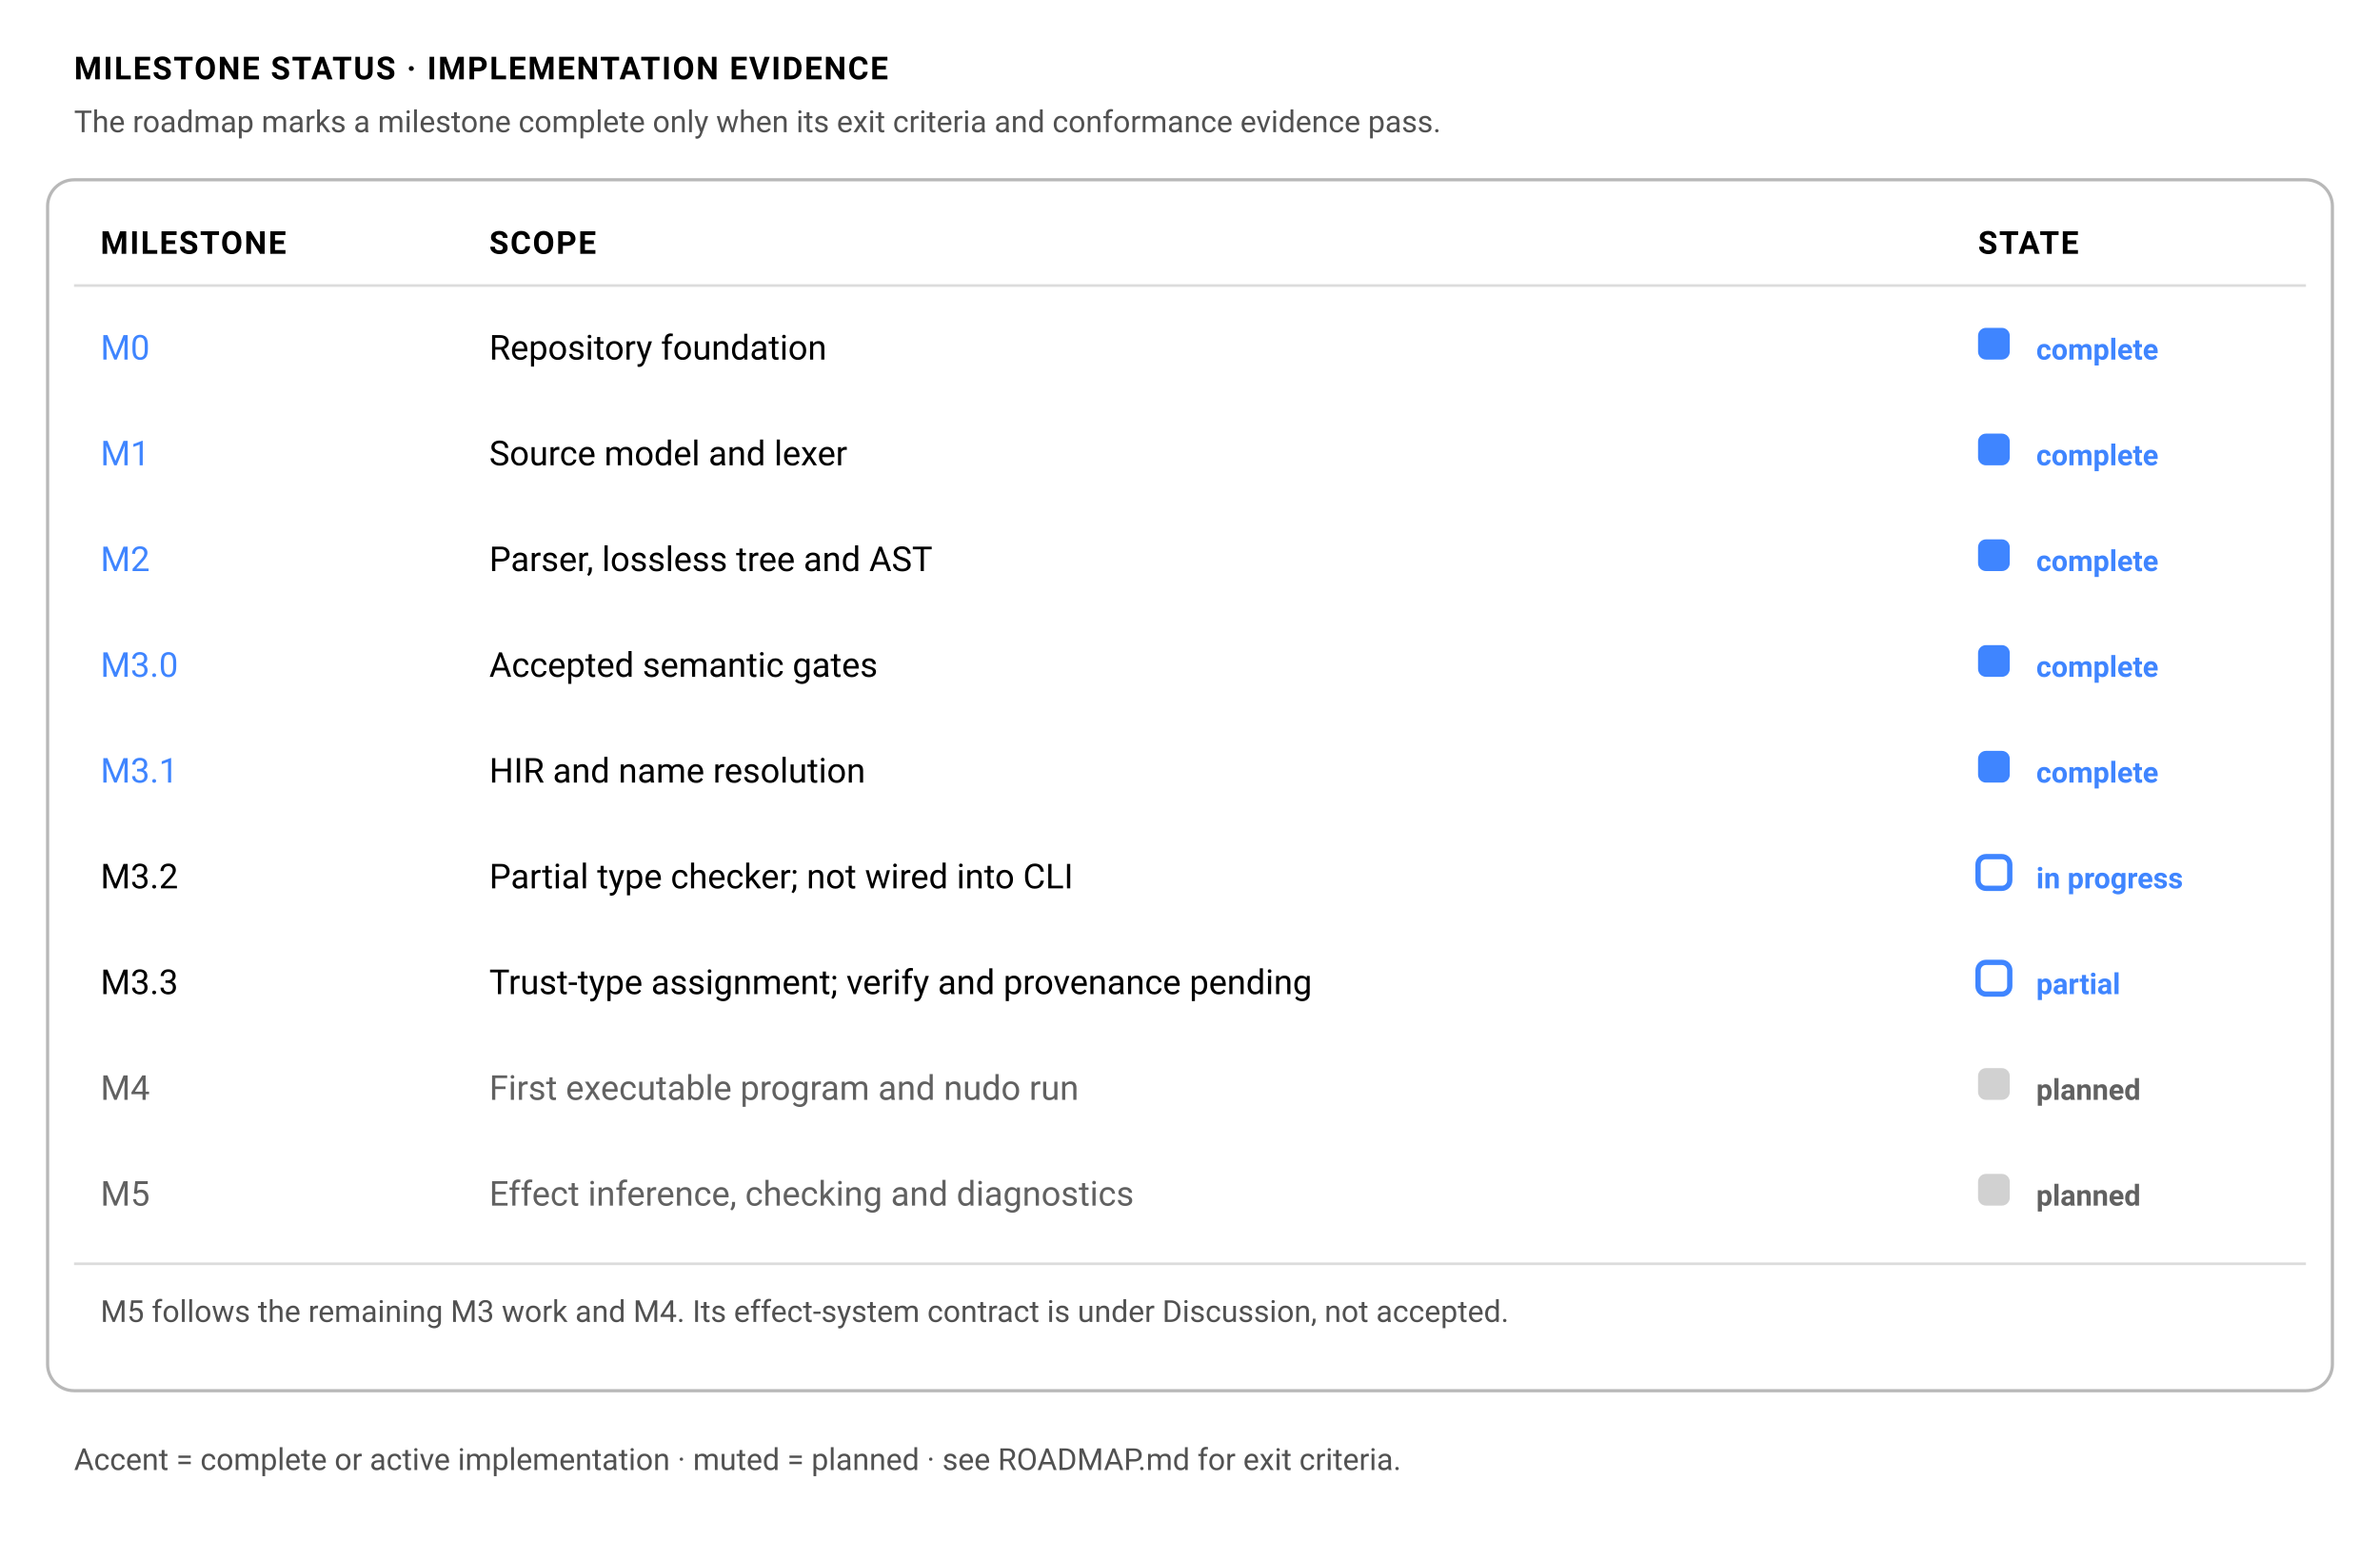
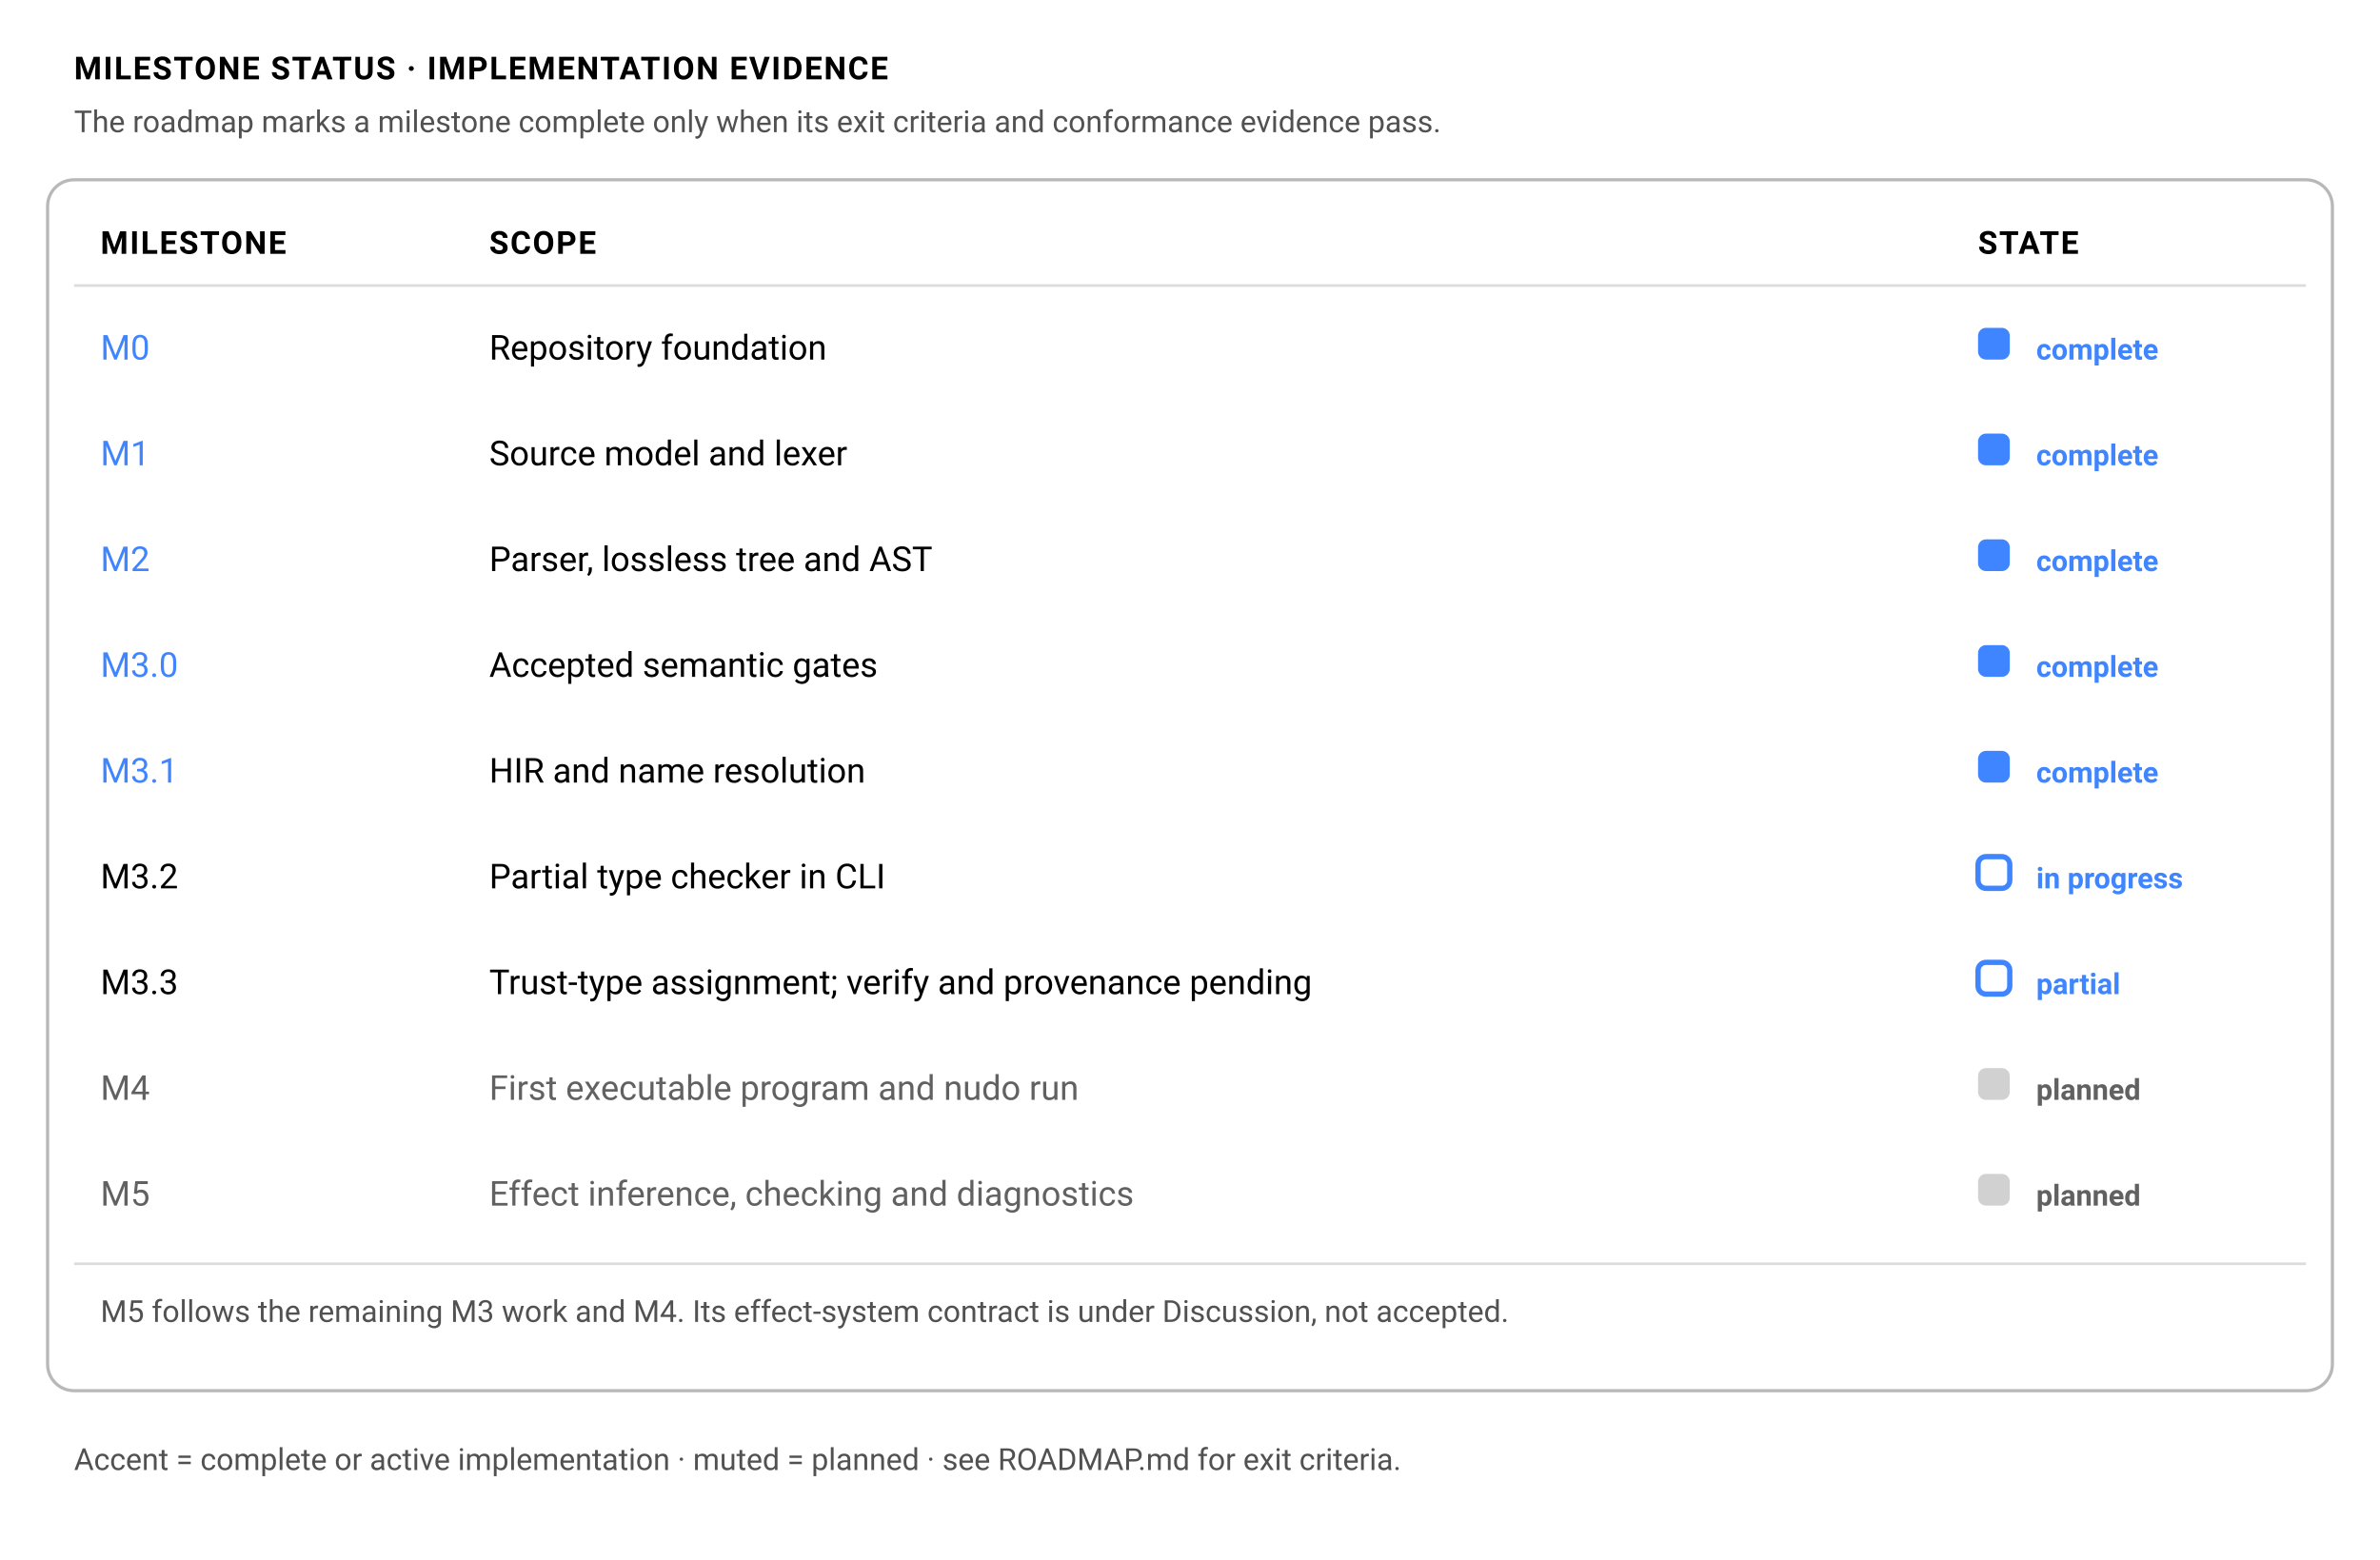
<svg xmlns="http://www.w3.org/2000/svg" viewBox="0 0 900 590" role="img" aria-labelledby="status-title status-desc">
  <style>
  .head { font: 700 12px system-ui, -apple-system, "Segoe UI", Roboto, sans-serif; fill: currentColor; letter-spacing: .05em; }
  .row { font: 13px system-ui, -apple-system, "Segoe UI", Roboto, sans-serif; fill: currentColor; }
  .sub { font: 11.5px system-ui, -apple-system, "Segoe UI", Roboto, sans-serif; fill: currentColor; opacity: .68; }
  .state { font: 600 11px system-ui, -apple-system, "Segoe UI", Roboto, sans-serif; fill: currentColor; }
  .frame { fill: none; stroke: currentColor; stroke-width: 1.2; opacity: .28; rx: 10; }
  .rule { stroke: currentColor; stroke-width: 1; opacity: .14; }
  .done { fill: var(--nudo-accent, #3F85FF); }
  .active { fill: none; stroke: var(--nudo-accent, #3F85FF); stroke-width: 2; }
  .planned { fill: currentColor; opacity: .18; }
  .doneText { fill: var(--nudo-accent, #3F85FF); }
  .muted { opacity: .62; }
</style>
  <text class="head" x="28" y="30">MILESTONE STATUS · IMPLEMENTATION EVIDENCE</text>
  <text class="sub" x="28" y="50">The roadmap marks a milestone complete only when its exit criteria and conformance evidence pass.</text>
  <rect class="frame" x="18" y="68" width="864" height="458" />
  <text class="head" x="38" y="96">MILESTONE</text>
  <text class="head" x="185" y="96">SCOPE</text>
  <text class="head" x="748" y="96">STATE</text>
  <line class="rule" x1="28" y1="108" x2="872" y2="108" />
  <g>
    <text class="row doneText" x="38" y="136">M0</text>
    <text class="row" x="185" y="136">Repository foundation</text>
    <rect class="done" x="748" y="124" width="12" height="12" rx="3" />
    <text class="state doneText" x="770" y="136">complete</text>
    <text class="row doneText" x="38" y="176">M1</text>
    <text class="row" x="185" y="176">Source model and lexer</text>
    <rect class="done" x="748" y="164" width="12" height="12" rx="3" />
    <text class="state doneText" x="770" y="176">complete</text>
    <text class="row doneText" x="38" y="216">M2</text>
    <text class="row" x="185" y="216">Parser, lossless tree and AST</text>
    <rect class="done" x="748" y="204" width="12" height="12" rx="3" />
    <text class="state doneText" x="770" y="216">complete</text>
    <text class="row doneText" x="38" y="256">M3.0</text>
    <text class="row" x="185" y="256">Accepted semantic gates</text>
    <rect class="done" x="748" y="244" width="12" height="12" rx="3" />
    <text class="state doneText" x="770" y="256">complete</text>
    <text class="row doneText" x="38" y="296">M3.1</text>
    <text class="row" x="185" y="296">HIR and name resolution</text>
    <rect class="done" x="748" y="284" width="12" height="12" rx="3" />
    <text class="state doneText" x="770" y="296">complete</text>
    <text class="row" x="38" y="336">M3.2</text>
-     <text class="row" x="185" y="336">Partial type checker; not wired into CLI</text>
+     <text class="row" x="185" y="336">Partial type checker in CLI</text>
    <rect class="active" x="748" y="324" width="12" height="12" rx="3" />
    <text class="state doneText" x="770" y="336">in progress</text>
    <text class="row" x="38" y="376">M3.3</text>
    <text class="row" x="185" y="376">Trust-type assignment; verify and provenance pending</text>
    <rect class="active" x="748" y="364" width="12" height="12" rx="3" />
    <text class="state doneText" x="770" y="376">partial</text>
    <text class="row muted" x="38" y="416">M4</text>
    <text class="row muted" x="185" y="416">First executable program and nudo run</text>
    <rect class="planned" x="748" y="404" width="12" height="12" rx="3" />
    <text class="state muted" x="770" y="416">planned</text>
    <text class="row muted" x="38" y="456">M5</text>
    <text class="row muted" x="185" y="456">Effect inference, checking and diagnostics</text>
    <rect class="planned" x="748" y="444" width="12" height="12" rx="3" />
    <text class="state muted" x="770" y="456">planned</text>
  </g>
  <line class="rule" x1="28" y1="478" x2="872" y2="478" />
  <text class="sub" x="38" y="500">M5 follows the remaining M3 work and M4. Its effect-system contract is under Discussion, not accepted.</text>
  <text class="sub" x="28" y="556">Accent = complete or active implementation · muted = planned · see ROADMAP.md for exit criteria.</text>
</svg>
